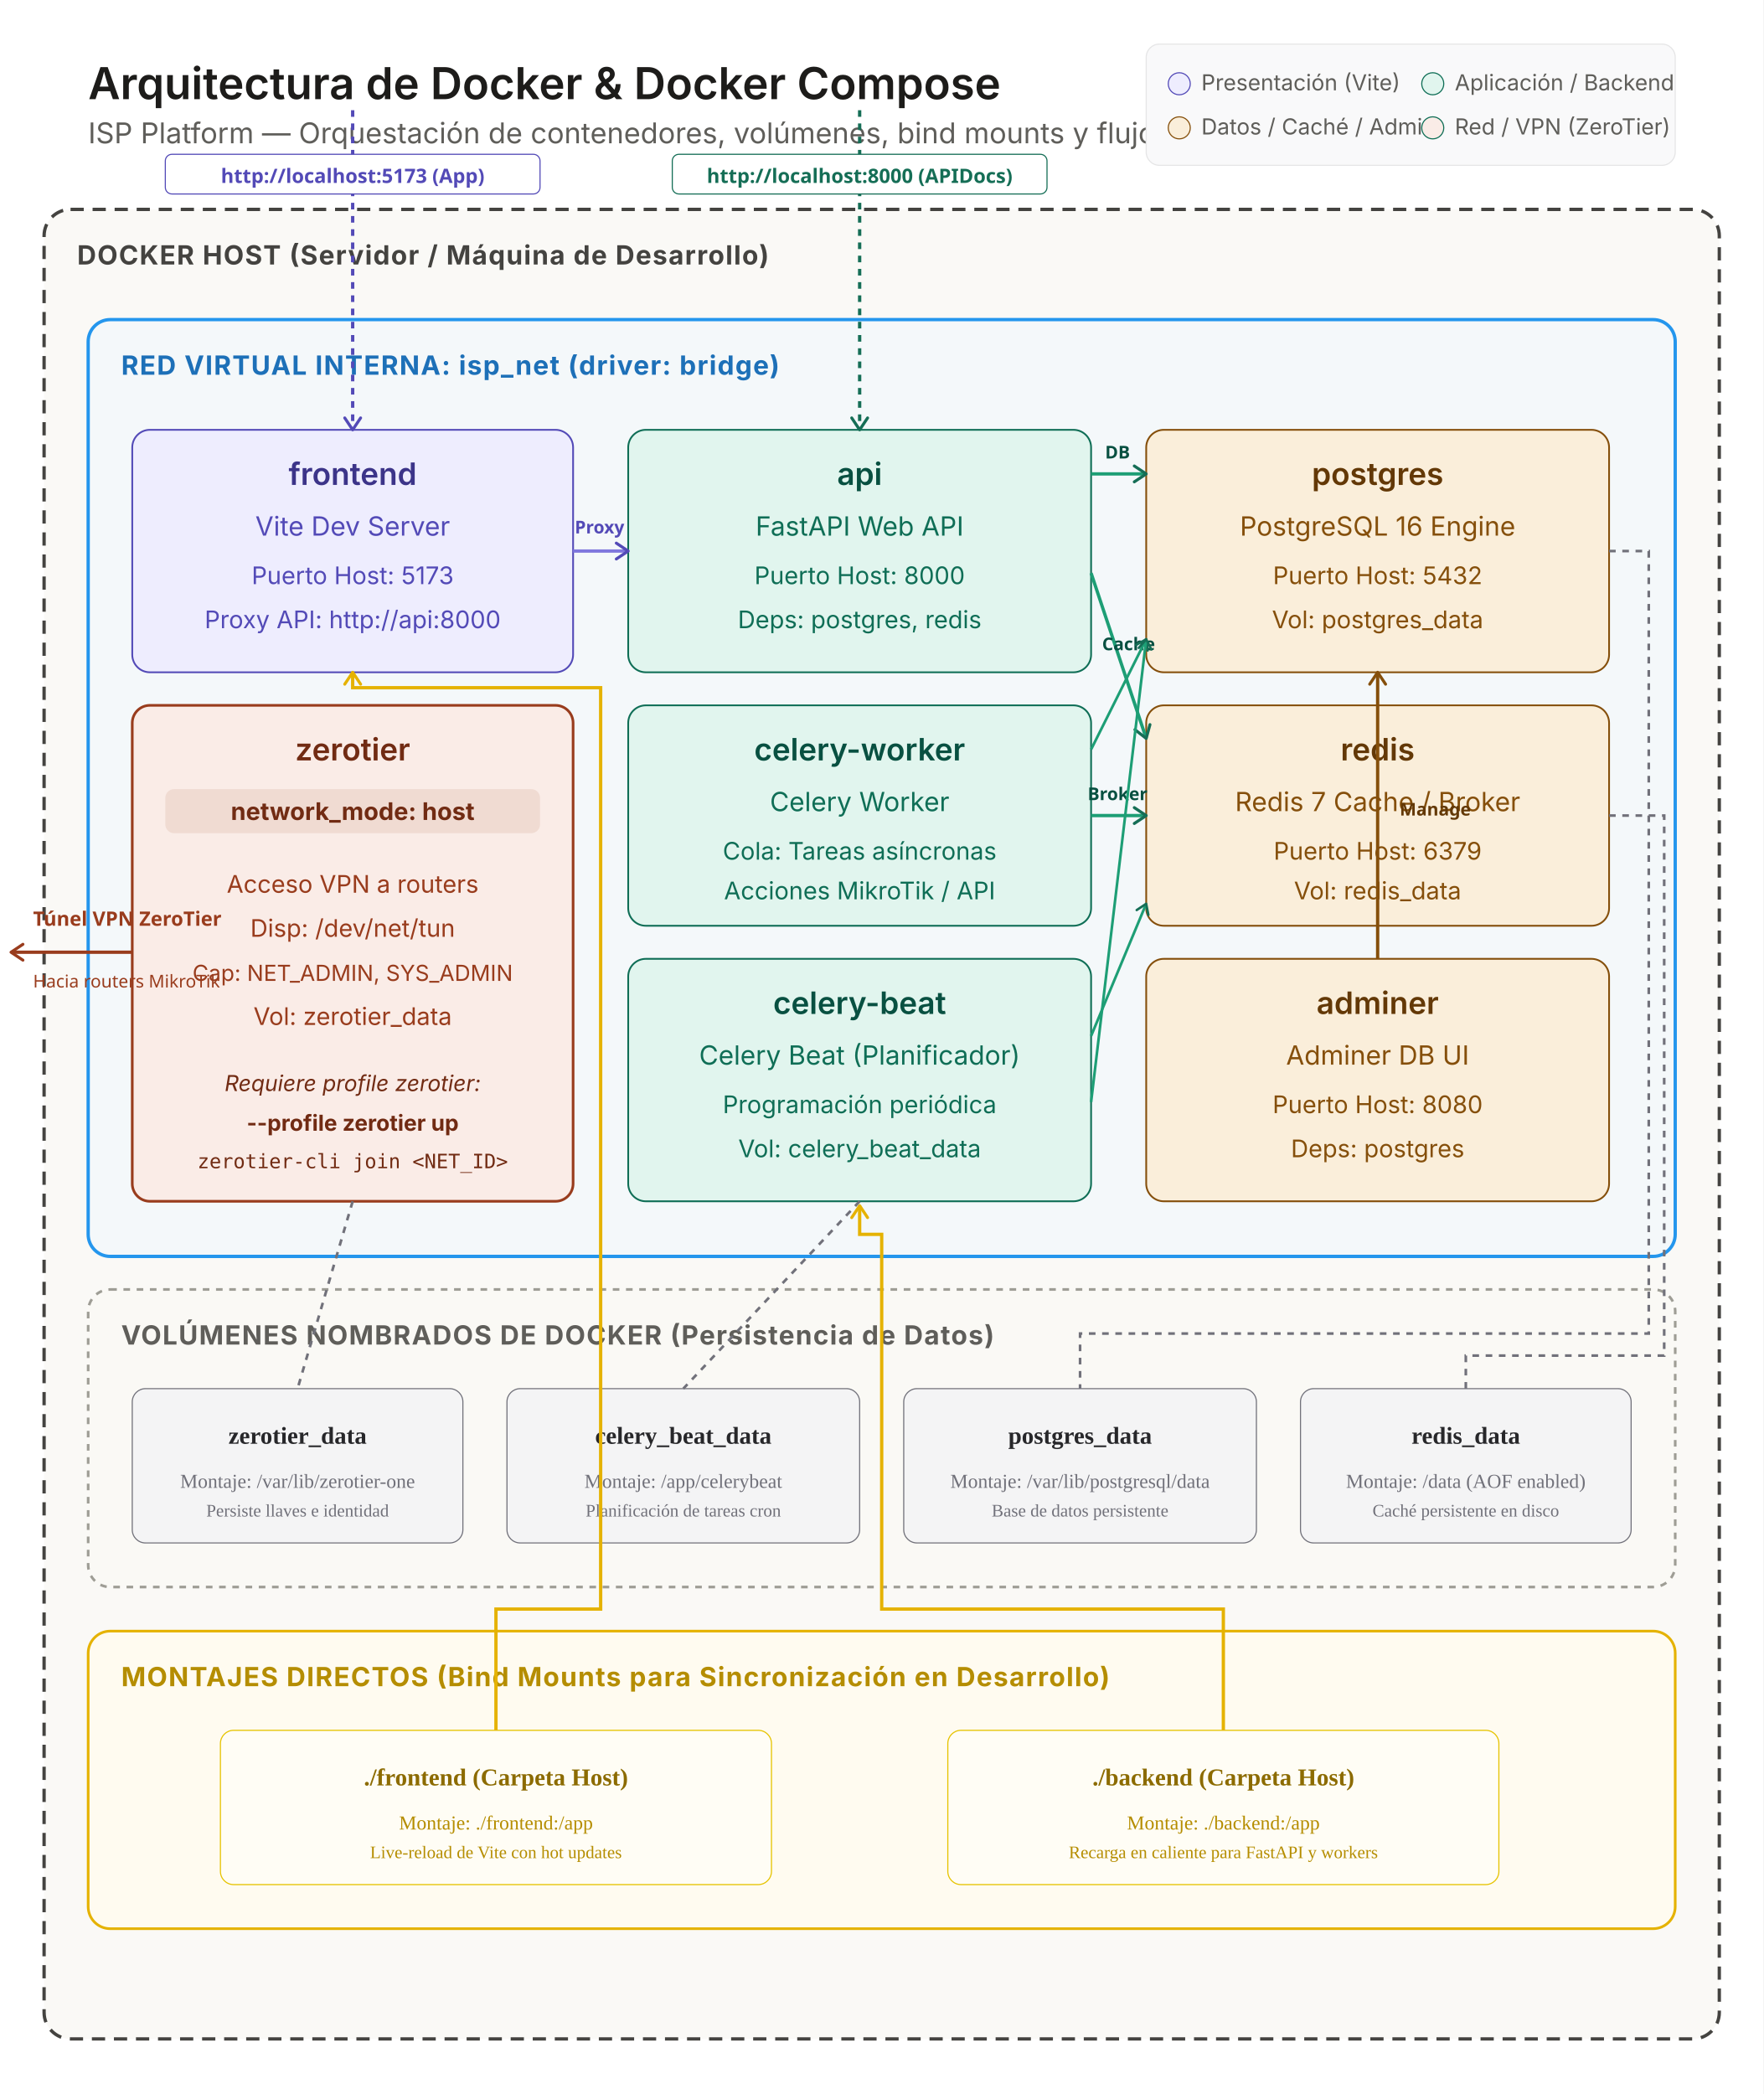
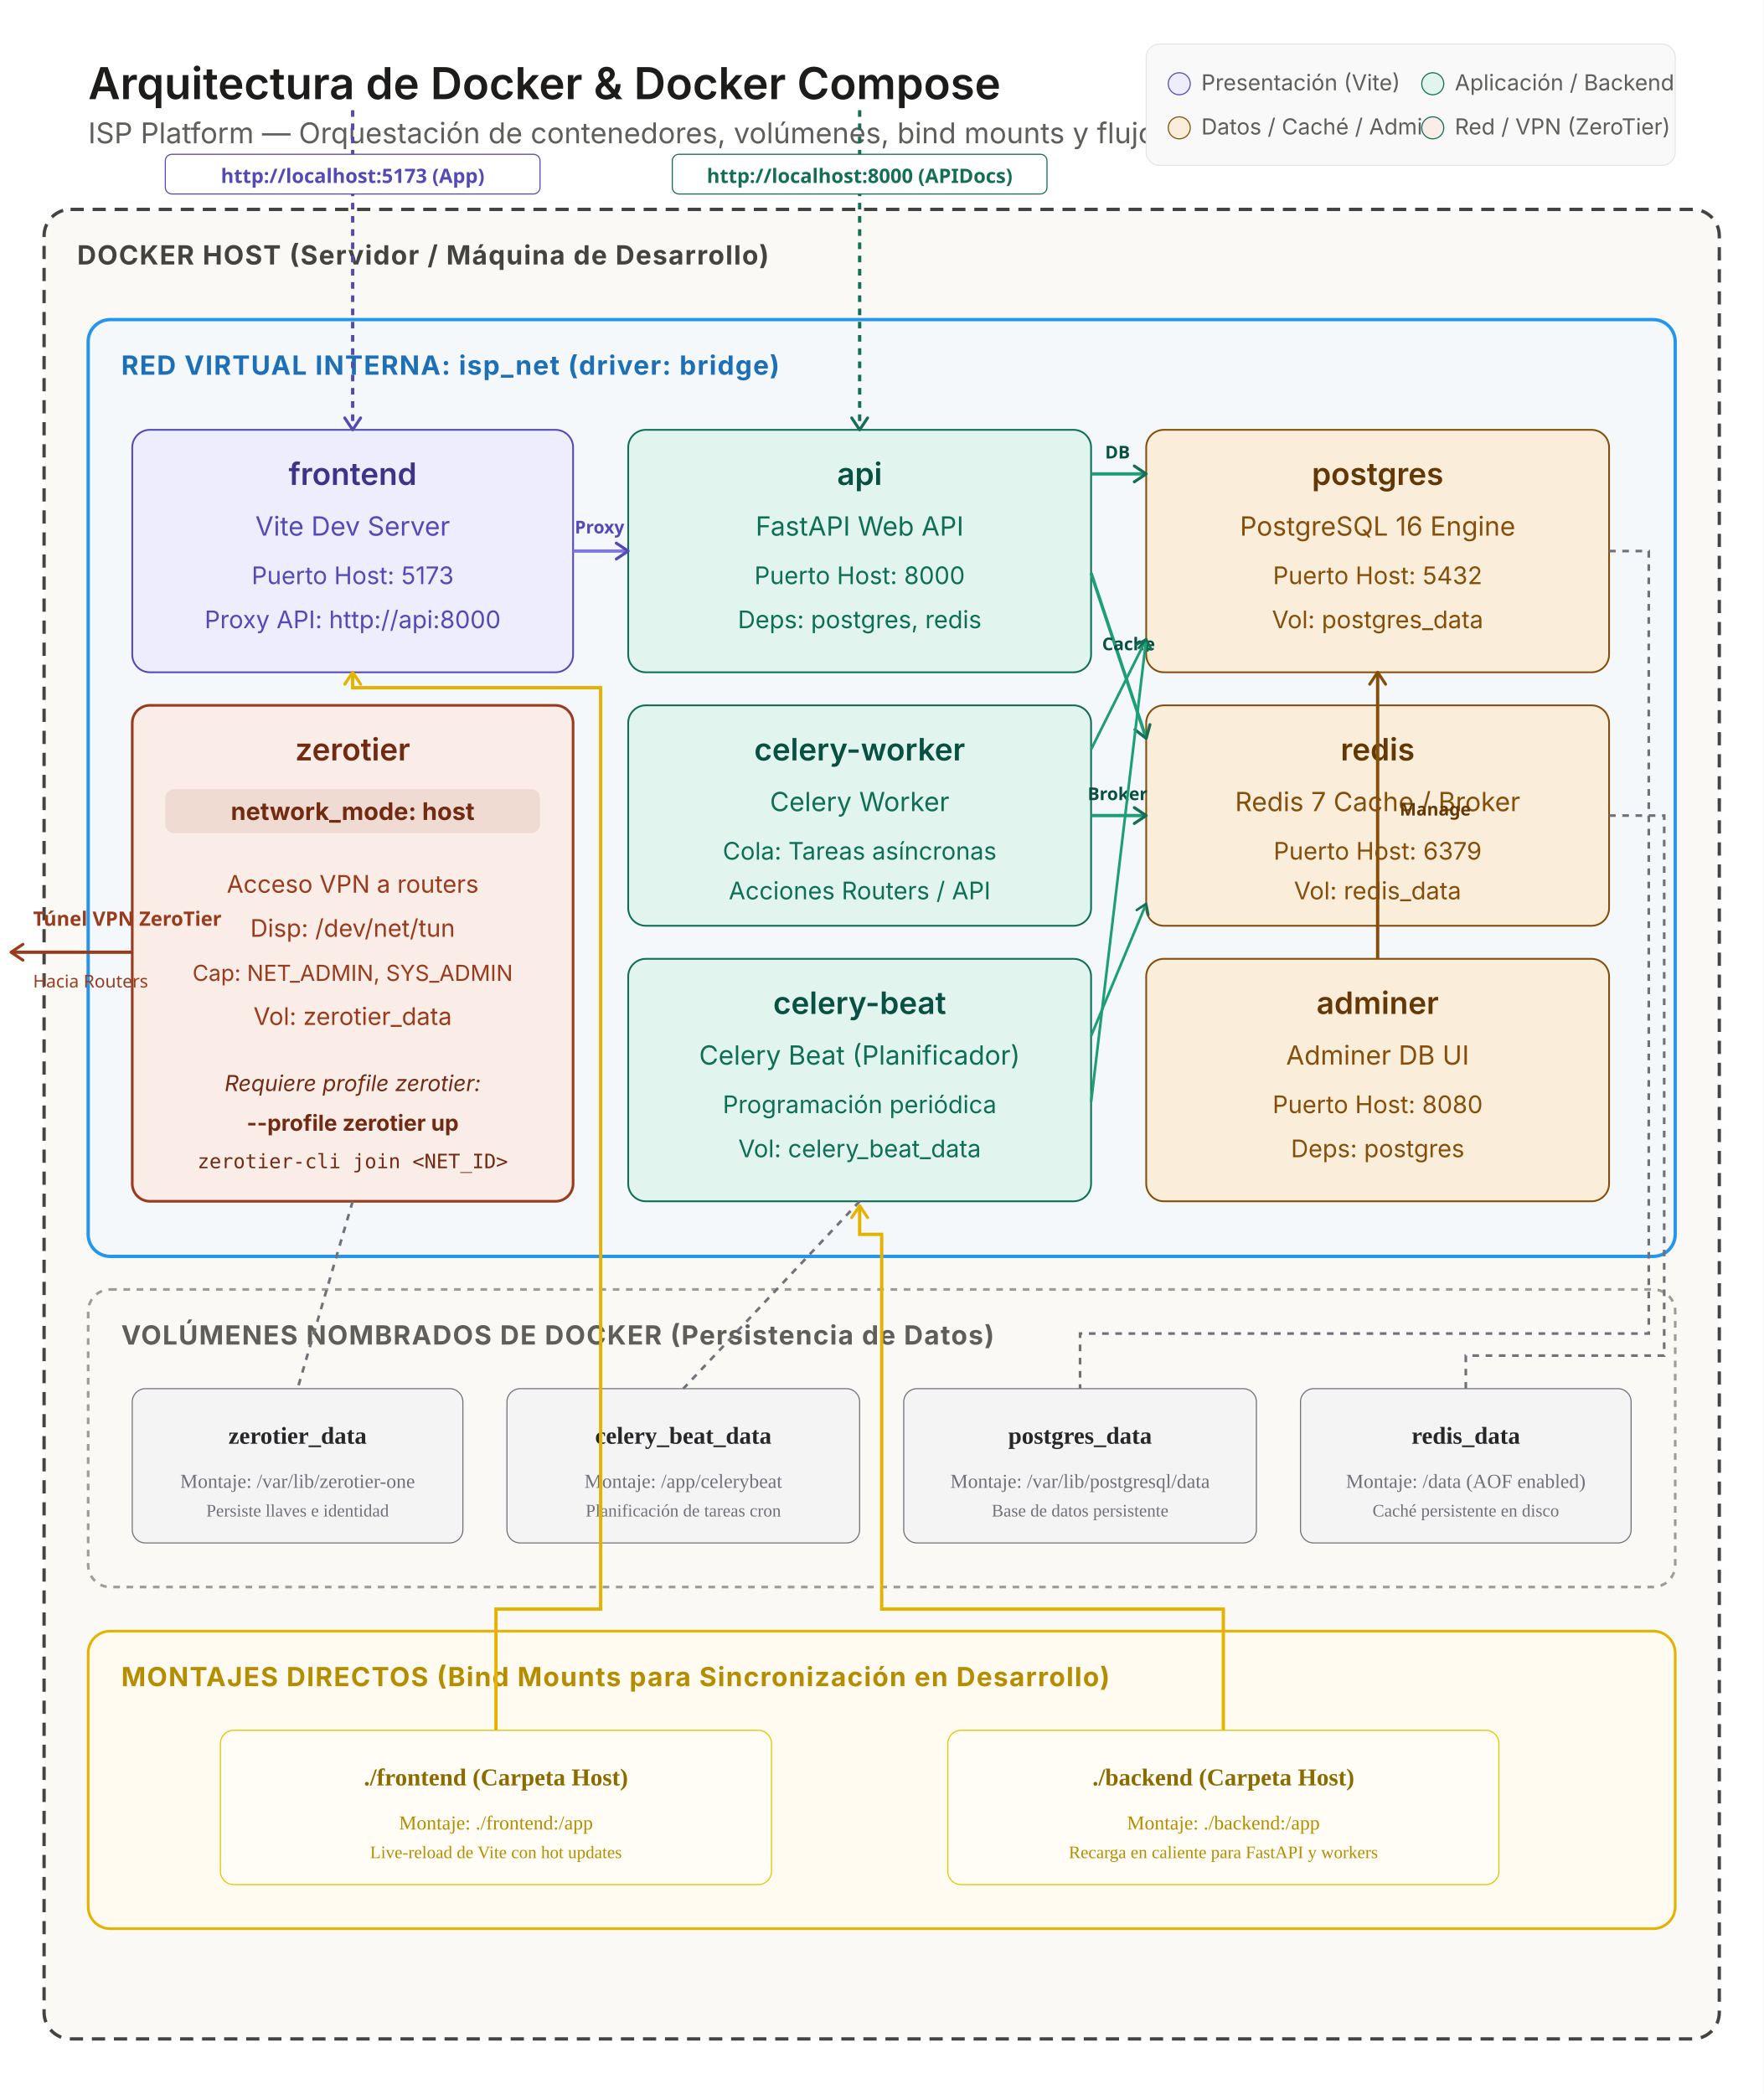
<svg xmlns="http://www.w3.org/2000/svg" width="100%" height="950px" viewBox="0 0 800 950" role="img">
  <defs>
    <marker id="arrow" viewBox="0 0 10 10" refX="8" refY="5" markerWidth="6" markerHeight="6" orient="auto-start-reverse">
      <path d="M2 1L8 5L2 9" fill="none" stroke="#5F5E5A" stroke-width="1.5" stroke-linecap="round" stroke-linejoin="round" />
    </marker>
    <marker id="arrow-purple" viewBox="0 0 10 10" refX="8" refY="5" markerWidth="6" markerHeight="6" orient="auto-start-reverse">
      <path d="M2 1L8 5L2 9" fill="none" stroke="#534AB7" stroke-width="1.5" stroke-linecap="round" stroke-linejoin="round" />
    </marker>
    <marker id="arrow-green" viewBox="0 0 10 10" refX="8" refY="5" markerWidth="6" markerHeight="6" orient="auto-start-reverse">
      <path d="M2 1L8 5L2 9" fill="none" stroke="#156E56" stroke-width="1.5" stroke-linecap="round" stroke-linejoin="round" />
    </marker>
    <marker id="arrow-orange" viewBox="0 0 10 10" refX="8" refY="5" markerWidth="6" markerHeight="6" orient="auto-start-reverse">
      <path d="M2 1L8 5L2 9" fill="none" stroke="#854F0B" stroke-width="1.5" stroke-linecap="round" stroke-linejoin="round" />
    </marker>
    <marker id="arrow-yellow" viewBox="0 0 10 10" refX="8" refY="5" markerWidth="6" markerHeight="6" orient="auto-start-reverse">
      <path d="M2 1L8 5L2 9" fill="none" stroke="#E5B200" stroke-width="1.5" stroke-linecap="round" stroke-linejoin="round" />
    </marker>
    <marker id="arrow-red" viewBox="0 0 10 10" refX="8" refY="5" markerWidth="6" markerHeight="6" orient="auto-start-reverse">
      <path d="M2 1L8 5L2 9" fill="none" stroke="#993C1D" stroke-width="1.5" stroke-linecap="round" stroke-linejoin="round" />
    </marker>
  </defs>
  <rect width="100%" height="100%" fill="#FFFFFF" />
  <g style="font-family:'Anthropic Sans', -apple-system, 'system-ui', 'Segoe UI', sans-serif;">
    <text x="40" y="45" font-size="20px" font-weight="600" fill="#1D1C1A">Arquitectura de Docker &amp; Docker Compose</text>
    <text x="40" y="65" font-size="13px" fill="#5F5E5A">ISP Platform — Orquestación de contenedores, volúmenes, bind mounts y flujo de red virtual</text>
  </g>
  <g transform="translate(520, 20)" style="font-family:'Anthropic Sans', -apple-system, sans-serif; font-size:10px; fill:#5F5E5A;">
    <rect width="240" height="55" rx="6" fill="#F9F9FA" stroke="#E5E5E6" stroke-width="0.5" />
    <circle cx="15" cy="18" r="5" fill="rgb(238, 237, 254)" stroke="rgb(83, 74, 183)" stroke-width="0.5" />
    <text x="25" y="21">Presentación (Vite)</text>
    <circle cx="130" cy="18" r="5" fill="rgb(225, 245, 238)" stroke="rgb(15, 110, 86)" stroke-width="0.5" />
    <text x="140" y="21">Aplicación / Backend</text>
    <circle cx="15" cy="38" r="5" fill="rgb(250, 238, 218)" stroke="rgb(133, 79, 11)" stroke-width="0.5" />
    <text x="25" y="41">Datos / Caché / Admin</text>
    <circle cx="130" cy="38" r="5" fill="rgb(250, 236, 231)" stroke="rgb(15, 110, 86)" stroke-width="0.5" />
    <text x="140" y="41">Red / VPN (ZeroTier)</text>
  </g>
  <rect x="20" y="95" width="760" height="830" rx="12" fill="#FAF9F6" stroke="#444340" stroke-width="1.5" stroke-dasharray="6 4" />
  <text x="35" y="120" style="font-family:'Anthropic Sans', -apple-system, sans-serif; font-size:12px; font-weight:700; fill:#444340; letter-spacing:0.5px;">DOCKER HOST (Servidor / Máquina de Desarrollo)</text>
  <rect x="40" y="145" width="720" height="425" rx="10" fill="#F4F8FA" stroke="#2496ED" stroke-width="1.5" />
  <text x="55" y="170" style="font-family:'Anthropic Sans', -apple-system, sans-serif; font-size:12px; font-weight:700; fill:#1D70B8; letter-spacing:0.5px;">RED VIRTUAL INTERNA: isp_net (driver: bridge)</text>
  <g style="font-family:'Anthropic Sans', -apple-system, 'system-ui', 'Segoe UI', sans-serif;">
    <g transform="translate(60, 195)">
      <rect width="200" height="110" rx="8" fill="rgb(238, 237, 254)" stroke="rgb(83, 74, 183)" stroke-width="0.8" />
      <text x="100" y="25" text-anchor="middle" font-size="14px" font-weight="600" fill="rgb(60, 52, 137)">frontend</text>
      <text x="100" y="48" text-anchor="middle" font-size="12px" fill="rgb(83, 74, 183)">Vite Dev Server</text>
      <text x="100" y="70" text-anchor="middle" font-size="11px" fill="rgb(83, 74, 183)">Puerto Host: 5173</text>
      <text x="100" y="90" text-anchor="middle" font-size="11px" fill="rgb(83, 74, 183)">Proxy API: http://api:8000</text>
    </g>
    <g transform="translate(285, 195)">
      <rect width="210" height="110" rx="8" fill="rgb(225, 245, 238)" stroke="rgb(15, 110, 86)" stroke-width="0.8" />
      <text x="105" y="25" text-anchor="middle" font-size="14px" font-weight="600" fill="rgb(8, 80, 65)">api</text>
      <text x="105" y="48" text-anchor="middle" font-size="12px" fill="rgb(15, 110, 86)">FastAPI Web API</text>
      <text x="105" y="70" text-anchor="middle" font-size="11px" fill="rgb(15, 110, 86)">Puerto Host: 8000</text>
      <text x="105" y="90" text-anchor="middle" font-size="11px" fill="rgb(15, 110, 86)">Deps: postgres, redis</text>
    </g>
    <g transform="translate(285, 320)">
      <rect width="210" height="100" rx="8" fill="rgb(225, 245, 238)" stroke="rgb(15, 110, 86)" stroke-width="0.8" />
      <text x="105" y="25" text-anchor="middle" font-size="14px" font-weight="600" fill="rgb(8, 80, 65)">celery-worker</text>
      <text x="105" y="48" text-anchor="middle" font-size="12px" fill="rgb(15, 110, 86)">Celery Worker</text>
      <text x="105" y="70" text-anchor="middle" font-size="11px" fill="rgb(15, 110, 86)">Cola: Tareas asíncronas</text>
-       <text x="105" y="88" text-anchor="middle" font-size="11px" fill="rgb(15, 110, 86)">Acciones MikroTik / API</text>
+       <text x="105" y="88" text-anchor="middle" font-size="11px" fill="rgb(15, 110, 86)">Acciones Routers / API</text>
    </g>
    <g transform="translate(285, 435)">
      <rect width="210" height="110" rx="8" fill="rgb(225, 245, 238)" stroke="rgb(15, 110, 86)" stroke-width="0.8" />
      <text x="105" y="25" text-anchor="middle" font-size="14px" font-weight="600" fill="rgb(8, 80, 65)">celery-beat</text>
      <text x="105" y="48" text-anchor="middle" font-size="12px" fill="rgb(15, 110, 86)">Celery Beat (Planificador)</text>
      <text x="105" y="70" text-anchor="middle" font-size="11px" fill="rgb(15, 110, 86)">Programación periódica</text>
      <text x="105" y="90" text-anchor="middle" font-size="11px" fill="rgb(15, 110, 86)">Vol: celery_beat_data</text>
    </g>
    <g transform="translate(520, 195)">
      <rect width="210" height="110" rx="8" fill="rgb(250, 238, 218)" stroke="rgb(133, 79, 11)" stroke-width="0.8" />
      <text x="105" y="25" text-anchor="middle" font-size="14px" font-weight="600" fill="rgb(99, 56, 6)">postgres</text>
      <text x="105" y="48" text-anchor="middle" font-size="12px" fill="rgb(133, 79, 11)">PostgreSQL 16 Engine</text>
      <text x="105" y="70" text-anchor="middle" font-size="11px" fill="rgb(133, 79, 11)">Puerto Host: 5432</text>
      <text x="105" y="90" text-anchor="middle" font-size="11px" fill="rgb(133, 79, 11)">Vol: postgres_data</text>
    </g>
    <g transform="translate(520, 320)">
      <rect width="210" height="100" rx="8" fill="rgb(250, 238, 218)" stroke="rgb(133, 79, 11)" stroke-width="0.8" />
      <text x="105" y="25" text-anchor="middle" font-size="14px" font-weight="600" fill="rgb(99, 56, 6)">redis</text>
      <text x="105" y="48" text-anchor="middle" font-size="12px" fill="rgb(133, 79, 11)">Redis 7 Cache / Broker</text>
      <text x="105" y="70" text-anchor="middle" font-size="11px" fill="rgb(133, 79, 11)">Puerto Host: 6379</text>
      <text x="105" y="88" text-anchor="middle" font-size="11px" fill="rgb(133, 79, 11)">Vol: redis_data</text>
    </g>
    <g transform="translate(520, 435)">
      <rect width="210" height="110" rx="8" fill="rgb(250, 238, 218)" stroke="rgb(133, 79, 11)" stroke-width="0.8" />
      <text x="105" y="25" text-anchor="middle" font-size="14px" font-weight="600" fill="rgb(99, 56, 6)">adminer</text>
      <text x="105" y="48" text-anchor="middle" font-size="12px" fill="rgb(133, 79, 11)">Adminer DB UI</text>
      <text x="105" y="70" text-anchor="middle" font-size="11px" fill="rgb(133, 79, 11)">Puerto Host: 8080</text>
      <text x="105" y="90" text-anchor="middle" font-size="11px" fill="rgb(133, 79, 11)">Deps: postgres</text>
    </g>
    <g transform="translate(60, 320)">
      <rect width="200" height="225" rx="8" fill="rgb(250, 236, 231)" stroke="rgb(153, 60, 29)" stroke-width="1.2" />
      <text x="100" y="25" text-anchor="middle" font-size="14px" font-weight="600" fill="rgb(113, 43, 19)">zerotier</text>
      <rect x="15" y="38" width="170" height="20" rx="4" fill="rgba(153, 60, 29, 0.1)" />
      <text x="100" y="52" text-anchor="middle" font-size="11px" font-weight="bold" fill="rgb(113, 43, 19)">network_mode: host</text>
      <text x="100" y="85" text-anchor="middle" font-size="11px" fill="rgb(153, 60, 29)">Acceso VPN a routers</text>
      <text x="100" y="105" text-anchor="middle" font-size="11px" fill="rgb(153, 60, 29)">Disp: /dev/net/tun</text>
      <text x="100" y="125" text-anchor="middle" font-size="10px" fill="rgb(153, 60, 29)">Cap: NET_ADMIN, SYS_ADMIN</text>
      <text x="100" y="145" text-anchor="middle" font-size="11px" fill="rgb(153, 60, 29)">Vol: zerotier_data</text>
      <text x="100" y="175" text-anchor="middle" font-size="10px" font-style="italic" fill="rgb(113, 43, 19)">Requiere profile zerotier:</text>
      <text x="100" y="193" text-anchor="middle" font-size="10px" font-weight="bold" fill="rgb(113, 43, 19)">--profile zerotier up</text>
      <text x="100" y="210" text-anchor="middle" font-size="9px" font-family="monospace" fill="rgb(113, 43, 19)">zerotier-cli join &lt;NET_ID&gt;</text>
    </g>
  </g>
  <path d="M 260,250 L 285,250" stroke="#7F77DD" stroke-width="1.5" marker-end="url(#arrow-purple)" />
  <text x="272" y="242" text-anchor="middle" font-family="sans-serif" font-size="8px" fill="#534AB7" font-weight="bold">Proxy</text>
  <path d="M 495,215 L 520,215" stroke="#1D9E75" stroke-width="1.5" marker-end="url(#arrow-green)" />
  <text x="507" y="208" text-anchor="middle" font-family="sans-serif" font-size="8px" fill="#085041" font-weight="bold">DB</text>
  <path d="M 495,260 L 520,335" stroke="#1D9E75" stroke-width="1.5" marker-end="url(#arrow-green)" />
  <text x="512" y="295" text-anchor="middle" font-family="sans-serif" font-size="8px" fill="#085041" font-weight="bold">Cache</text>
  <path d="M 495,340 L 520,290" stroke="#1D9E75" stroke-width="1.2" marker-end="url(#arrow-green)" />
  <path d="M 495,370 L 520,370" stroke="#1D9E75" stroke-width="1.5" marker-end="url(#arrow-green)" />
  <text x="507" y="363" text-anchor="middle" font-family="sans-serif" font-size="8px" fill="#085041" font-weight="bold">Broker</text>
  <path d="M 495,470 L 520,410" stroke="#1D9E75" stroke-width="1.2" marker-end="url(#arrow-green)" />
  <path d="M 495,500 L 520,290" stroke="#1D9E75" stroke-width="1.2" marker-end="url(#arrow-green)" />
  <path d="M 625,435 L 625,305" stroke="#854F0B" stroke-width="1.5" marker-end="url(#arrow-orange)" />
  <text x="635" y="370" text-anchor="start" font-family="sans-serif" font-size="8px" fill="#633806" font-weight="bold">Manage</text>
  <path d="M 160,50 L 160,195" stroke="#534AB7" stroke-width="1.5" stroke-dasharray="3 3" marker-end="url(#arrow-purple)" />
  <rect x="75" y="70" width="170" height="18" rx="3" fill="#FFF" stroke="#534AB7" stroke-width="0.5" />
  <text x="160" y="83" text-anchor="middle" font-family="sans-serif" font-size="9px" fill="#534AB7" font-weight="bold">http://localhost:5173 (App)</text>
  <path d="M 390,50 L 390,195" stroke="#156E56" stroke-width="1.5" stroke-dasharray="3 3" marker-end="url(#arrow-green)" />
  <rect x="305" y="70" width="170" height="18" rx="3" fill="#FFF" stroke="#156E56" stroke-width="0.5" />
  <text x="390" y="83" text-anchor="middle" font-family="sans-serif" font-size="9px" fill="#156E56" font-weight="bold">http://localhost:8000 (APIDocs)</text>
  <path d="M 60,432 L 5,432" stroke="#993C1D" stroke-width="1.5" marker-end="url(#arrow-red)" />
  <text x="15" y="420" font-family="sans-serif" font-size="9px" fill="#993C1D" font-weight="bold">Túnel VPN ZeroTier</text>
-   <text x="15" y="448" font-family="sans-serif" font-size="8px" fill="#993C1D">Hacia routers MikroTik</text>
+   <text x="15" y="448" font-family="sans-serif" font-size="8px" fill="#993C1D">Hacia Routers</text>
  <rect x="40" y="585" width="720" height="135" rx="10" fill="#FAF9F5" stroke="#9E9D95" stroke-width="1.2" stroke-dasharray="3 3" />
  <text x="55" y="610" style="font-family:'Anthropic Sans', -apple-system, sans-serif; font-size:12px; font-weight:700; fill:#5F5E5A; letter-spacing:0.5px;">VOLÚMENES NOMBRADOS DE DOCKER (Persistencia de Datos)</text>
  <g transform="translate(60, 630)">
    <rect width="150" height="70" rx="6" fill="#F4F4F5" stroke="#71717A" stroke-width="0.5" />
    <text x="75" y="25" text-anchor="middle" font-size="11px" font-weight="bold" fill="#27272A">zerotier_data</text>
    <text x="75" y="45" text-anchor="middle" font-size="9px" fill="#71717A">Montaje: /var/lib/zerotier-one</text>
    <text x="75" y="58" text-anchor="middle" font-size="8px" fill="#71717A">Persiste llaves e identidad</text>
  </g>
  <g transform="translate(230, 630)">
    <rect width="160" height="70" rx="6" fill="#F4F4F5" stroke="#71717A" stroke-width="0.5" />
    <text x="80" y="25" text-anchor="middle" font-size="11px" font-weight="bold" fill="#27272A">celery_beat_data</text>
    <text x="80" y="45" text-anchor="middle" font-size="9px" fill="#71717A">Montaje: /app/celerybeat</text>
    <text x="80" y="58" text-anchor="middle" font-size="8px" fill="#71717A">Planificación de tareas cron</text>
  </g>
  <g transform="translate(410, 630)">
    <rect width="160" height="70" rx="6" fill="#F4F4F5" stroke="#71717A" stroke-width="0.5" />
    <text x="80" y="25" text-anchor="middle" font-size="11px" font-weight="bold" fill="#27272A">postgres_data</text>
    <text x="80" y="45" text-anchor="middle" font-size="9px" fill="#71717A">Montaje: /var/lib/postgresql/data</text>
    <text x="80" y="58" text-anchor="middle" font-size="8px" fill="#71717A">Base de datos persistente</text>
  </g>
  <g transform="translate(590, 630)">
    <rect width="150" height="70" rx="6" fill="#F4F4F5" stroke="#71717A" stroke-width="0.5" />
    <text x="75" y="25" text-anchor="middle" font-size="11px" font-weight="bold" fill="#27272A">redis_data</text>
    <text x="75" y="45" text-anchor="middle" font-size="9px" fill="#71717A">Montaje: /data (AOF enabled)</text>
    <text x="75" y="58" text-anchor="middle" font-size="8px" fill="#71717A">Caché persistente en disco</text>
  </g>
  <path d="M 160,545 L 135,630" stroke="#71717A" stroke-width="1.2" stroke-dasharray="3 3" fill="none" />
  <path d="M 390,545 L 310,630" stroke="#71717A" stroke-width="1.2" stroke-dasharray="3 3" fill="none" />
  <path d="M 730,250 L 748,250 L 748,605 L 490,605 L 490,630" stroke="#71717A" stroke-width="1.2" stroke-dasharray="3 3" fill="none" />
  <path d="M 730,370 L 755,370 L 755,615 L 665,615 L 665,630" stroke="#71717A" stroke-width="1.2" stroke-dasharray="3 3" fill="none" />
  <rect x="40" y="740" width="720" height="135" rx="10" fill="#FFFBF0" stroke="#E5B200" stroke-width="1.2" />
  <text x="55" y="765" style="font-family:'Anthropic Sans', -apple-system, sans-serif; font-size:12px; font-weight:700; fill:#B58D00; letter-spacing:0.5px;">MONTAJES DIRECTOS (Bind Mounts para Sincronización en Desarrollo)</text>
  <g transform="translate(100, 785)">
    <rect width="250" height="70" rx="6" fill="#FFFDF5" stroke="#E6C300" stroke-width="0.5" />
    <text x="125" y="25" text-anchor="middle" font-size="11px" font-weight="bold" fill="#8C6B00">./frontend (Carpeta Host)</text>
    <text x="125" y="45" text-anchor="middle" font-size="9px" fill="#B58D00">Montaje: ./frontend:/app</text>
    <text x="125" y="58" text-anchor="middle" font-size="8px" fill="#B58D00">Live-reload de Vite con hot updates</text>
  </g>
  <g transform="translate(430, 785)">
    <rect width="250" height="70" rx="6" fill="#FFFDF5" stroke="#E6C300" stroke-width="0.5" />
    <text x="125" y="25" text-anchor="middle" font-size="11px" font-weight="bold" fill="#8C6B00">./backend (Carpeta Host)</text>
    <text x="125" y="45" text-anchor="middle" font-size="9px" fill="#B58D00">Montaje: ./backend:/app</text>
    <text x="125" y="58" text-anchor="middle" font-size="8px" fill="#B58D00">Recarga en caliente para FastAPI y workers</text>
  </g>
  <path d="M 225,785 L 225,730 L 272.5,730 L 272.5,312 L 160,312 L 160,305" stroke="#E5B200" stroke-width="1.5" marker-end="url(#arrow-yellow)" fill="none" />
  <path d="M 555,785 L 555,730 L 400,730 L 400,560 L 390,560 L 390,547" stroke="#E5B200" stroke-width="1.5" marker-end="url(#arrow-yellow)" fill="none" />
</svg>
